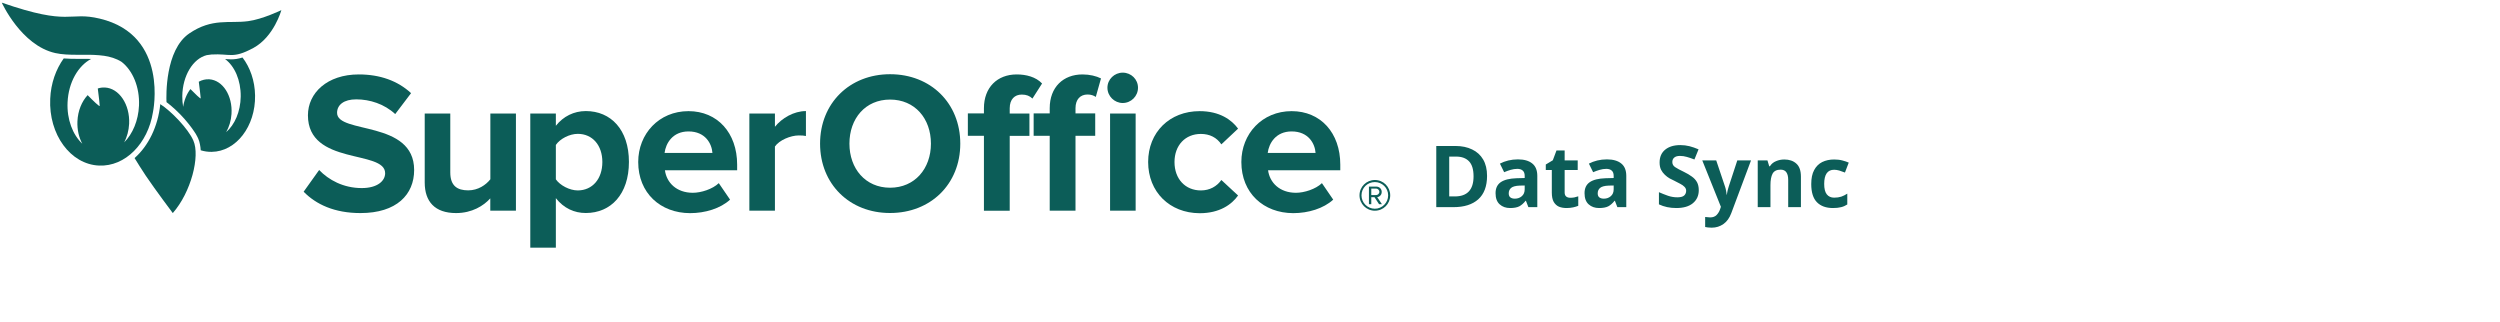
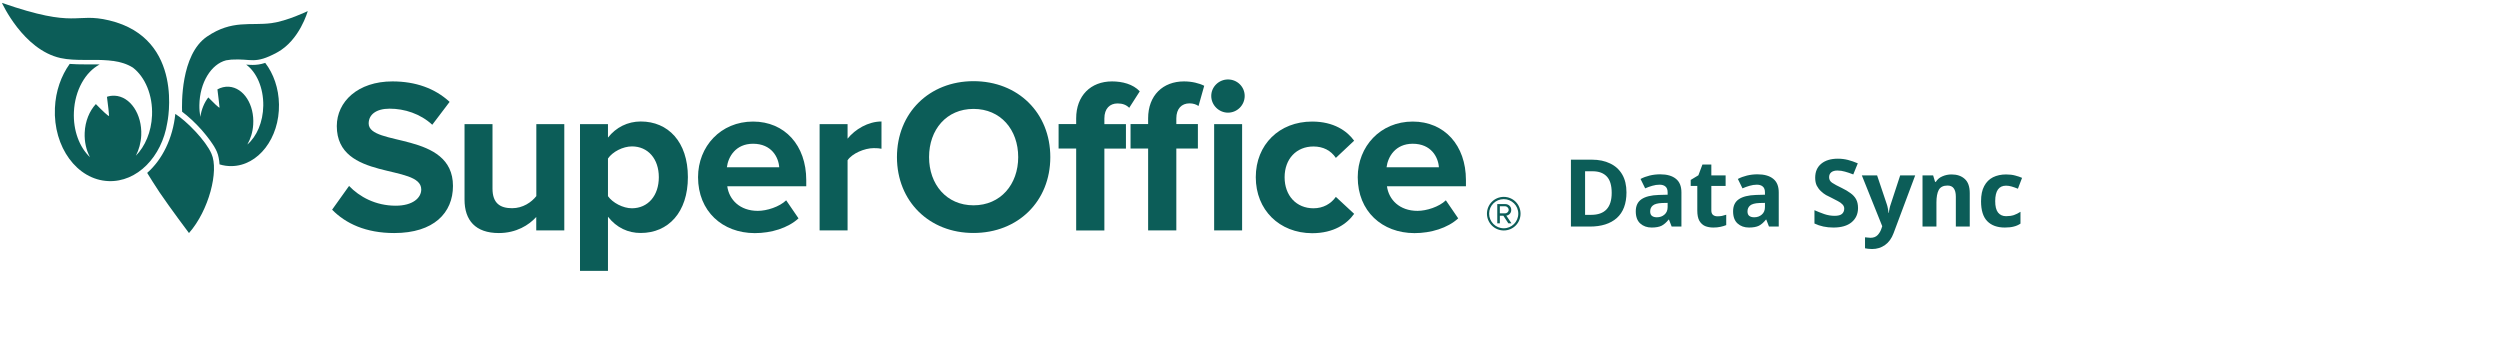
- <svg xmlns="http://www.w3.org/2000/svg" viewBox="0 0 350 45">
+ <svg xmlns="http://www.w3.org/2000/svg" viewBox="0 0 320 45">
  <g fill="#0c5d58" fill-rule="evenodd">
    <path d="M42.51 26.84L44.68 23.8C46 25.18 48.06 26.33 50.65 26.33 52.85 26.33 53.92 25.32 53.92 24.25 53.92 20.93 43.11 23.21 43.11 16.14 43.11 13.01 45.81 10.42 50.23 10.42 53.21 10.42 55.69 11.32 57.55 13.04L55.33 15.97C53.81 14.56 51.78 13.91 49.87 13.91 48.15 13.91 47.19 14.67 47.19 15.8 47.19 18.79 57.98 16.79 57.98 23.8 57.98 27.24 55.53 29.83 50.46 29.83 46.84 29.83 44.25 28.62 42.51 26.84zM68.64 29.49L68.64 27.77C67.71 28.81 66.08 29.83 63.85 29.83 60.86 29.83 59.46 28.2 59.46 25.55L59.46 15.89 63.04 15.89 63.04 24.14C63.04 26.03 64.03 26.65 65.55 26.65 66.93 26.65 68.03 25.89 68.65 25.1L68.65 15.89 72.23 15.89 72.23 29.49 68.64 29.49z" />
    <path fill-rule="nonzero" d="M77.82 27.74L77.82 34.67 74.24 34.67 74.24 15.89 77.82 15.89 77.82 17.61C78.86 16.29 80.35 15.55 82.02 15.55 85.51 15.55 88.05 18.14 88.05 22.67 88.05 27.2 85.52 29.82 82.02 29.82 80.41 29.83 78.92 29.15 77.82 27.74zM84.33 22.68C84.33 20.34 82.95 18.74 80.89 18.74 79.74 18.74 78.41 19.42 77.82 20.29L77.82 25.11C78.41 25.95 79.74 26.66 80.89 26.66 82.95 26.65 84.33 25.04 84.33 22.68zM89.35 22.68C89.35 18.74 92.25 15.56 96.39 15.56 100.44 15.56 103.2 18.6 103.2 23.05L103.2 23.84 93.09 23.84C93.32 25.56 94.7 26.99 97 26.99 98.15 26.99 99.76 26.48 100.63 25.64L102.21 27.95C100.86 29.19 98.72 29.84 96.61 29.84 92.47 29.83 89.35 27.04 89.35 22.68zM96.39 18.4C94.17 18.4 93.21 20.06 93.04 21.41L99.74 21.41C99.65 20.11 98.75 18.4 96.39 18.4z" />
    <path d="M104.91,29.49 L104.91,15.89 L108.49,15.89 L108.49,17.75 C109.45,16.54 111.14,15.55 112.83,15.55 L112.83,19.04 C112.58,18.98 112.24,18.96 111.84,18.96 C110.66,18.96 109.08,19.64 108.49,20.51 L108.49,29.49 L104.91,29.49 Z" />
    <path fill-rule="nonzero" d="M114.81 20.11C114.81 14.45 118.95 10.39 124.61 10.39 130.3 10.39 134.44 14.44 134.44 20.11 134.44 25.77 130.3 29.82 124.61 29.82 118.95 29.83 114.81 25.77 114.81 20.11zM130.33 20.11C130.33 16.59 128.08 13.94 124.61 13.94 121.15 13.94 118.92 16.59 118.92 20.11 118.92 23.6 121.15 26.28 124.61 26.28 128.08 26.28 130.33 23.6 130.33 20.11zM137.75 29.49L137.75 19.01 135.5 19.01 135.5 15.88 137.75 15.88 137.75 15.15C137.75 12.25 139.61 10.42 142.34 10.42 143.64 10.42 145.02 10.76 145.89 11.69L144.54 13.8C144.17 13.43 143.7 13.24 143.05 13.24 142.06 13.24 141.36 13.89 141.36 15.16L141.36 15.89 144.12 15.89 144.12 19.02 141.36 19.02 141.36 29.5 137.75 29.5 137.75 29.49zM146.96 29.49L146.96 19.01 144.71 19.01 144.71 15.88 146.96 15.88 146.96 15.15C146.96 12.19 148.87 10.42 151.55 10.42 152.56 10.42 153.49 10.65 154.14 10.98L153.41 13.57C153.13 13.37 152.73 13.23 152.26 13.23 151.25 13.23 150.57 13.91 150.57 15.15L150.57 15.88 153.33 15.88 153.33 19.01 150.57 19.01 150.57 29.49 146.96 29.49zM155.04 12.28C155.04 11.1 156.03 10.17 157.18 10.17 158.36 10.17 159.32 11.1 159.32 12.28 159.32 13.46 158.36 14.42 157.18 14.42 156.03 14.42 155.04 13.47 155.04 12.28zM155.41 29.49L155.41 15.89 158.99 15.89 158.99 29.49 155.41 29.49z" />
    <path d="M160.74,22.68 C160.74,18.51 163.75,15.56 167.95,15.56 C170.74,15.56 172.43,16.77 173.33,18.01 L170.99,20.21 C170.34,19.25 169.36,18.75 168.12,18.75 C165.95,18.75 164.43,20.33 164.43,22.69 C164.43,25.06 165.95,26.66 168.12,26.66 C169.36,26.66 170.35,26.1 170.99,25.2 L173.33,27.37 C172.43,28.64 170.74,29.85 167.95,29.85 C163.75,29.83 160.74,26.87 160.74,22.68 Z" />
    <path fill-rule="nonzero" d="M173.79 22.68C173.79 18.74 176.69 15.56 180.83 15.56 184.89 15.56 187.64 18.6 187.64 23.05L187.64 23.84 177.53 23.84C177.76 25.56 179.14 26.99 181.44 26.99 182.59 26.99 184.2 26.48 185.07 25.64L186.65 27.95C185.3 29.19 183.16 29.84 181.05 29.84 176.91 29.83 173.79 27.04 173.79 22.68zM180.83 18.4C178.61 18.4 177.65 20.06 177.48 21.41L184.18 21.41C184.09 20.11 183.19 18.4 180.83 18.4zM192.48 29.5C191.29 29.5 190.33 28.53 190.33 27.35 190.33 26.15 191.3 25.2 192.48 25.2 193.68 25.2 194.63 26.16 194.63 27.35 194.63 28.54 193.68 29.5 192.48 29.5zM192.48 25.49C191.44 25.49 190.61 26.31 190.61 27.35 190.61 28.38 191.44 29.22 192.48 29.22 193.51 29.22 194.34 28.38 194.34 27.35 194.34 26.31 193.5 25.49 192.48 25.49zM193.07 28.59L192.43 27.61 191.98 27.61 191.98 28.59 191.65 28.59 191.65 26.12 192.66 26.12C193.08 26.12 193.44 26.41 193.44 26.87 193.44 27.42 192.95 27.6 192.81 27.6L193.47 28.59 193.07 28.59zM192.66 26.4L191.98 26.4 191.98 27.31 192.66 27.31C192.87 27.31 193.11 27.12 193.11 26.86 193.11 26.6 192.87 26.4 192.66 26.4z" />
    <path d="M22.44,14.58 C22.12,17.73 20.76,20.44 18.84,22.13 C19.17,22.67 19.85,23.77 20.43,24.63 C21.79,26.64 24.19,29.83 24.19,29.83 C26.74,26.94 28.04,21.86 27.07,19.68 C26.35,18.01 23.91,15.51 22.44,14.58 Z" />
    <path d="M21.41,15.72 C21.41,15.72 23.73,4.94 13.98,2.61 C9.55,1.55 9.92,3.73 0.25,0.37 C0.25,0.37 2.96,6.37 7.75,7.43 C8.7,7.64 9.75,7.67 10.82,7.67 C10.82,7.67 10.83,7.67 10.83,7.67 C10.84,7.67 10.85,7.67 10.86,7.67 C11.02,7.67 11.19,7.67 11.35,7.67 C11.52,7.67 11.68,7.67 11.85,7.67 C11.86,7.67 11.88,7.67 11.89,7.67 C12.1,7.67 12.31,7.67 12.51,7.67 C12.52,7.67 12.54,7.67 12.55,7.67 C12.97,7.68 13.39,7.69 13.81,7.73 C13.82,7.73 13.83,7.73 13.85,7.73 C14.06,7.75 14.26,7.77 14.46,7.8 C14.46,7.8 14.46,7.8 14.46,7.8 C14.48,7.8 14.5,7.8 14.51,7.8 C15.41,7.93 16.26,8.18 17.02,8.66 C18.57,9.86 19.57,12.17 19.46,14.78 C19.37,16.89 18.57,18.74 17.39,19.93 C17.78,19.18 18.03,18.29 18.08,17.32 C18.2,14.61 16.67,12.34 14.67,12.25 C14.33,12.24 14,12.28 13.69,12.39 C13.83,13.48 13.97,14.67 13.96,14.82 C13.95,14.99 13.04,14.11 12.27,13.32 C11.46,14.19 10.9,15.5 10.84,16.99 C10.79,18.16 11.05,19.25 11.52,20.12 C10.18,18.86 9.35,16.72 9.46,14.33 C9.58,11.55 10.93,9.21 12.76,8.25 C12.47,8.24 12.18,8.24 11.88,8.24 C11.7,8.24 11.53,8.24 11.35,8.24 C11.17,8.24 11,8.24 10.82,8.24 C10.22,8.24 9.57,8.23 8.92,8.18 C7.83,9.7 7.12,11.66 7.03,13.83 C6.8,18.82 9.86,23.01 13.87,23.18 C17.54,23.34 20.71,20.09 21.41,15.72 Z" />
    <path d="M28.94,7.72 C29.15,7.68 29.37,7.65 29.61,7.63 C32.22,7.47 32.55,8.29 35.46,6.72 C38.37,5.15 39.39,1.42 39.39,1.42 C39.39,1.42 36.74,2.7 34.75,2.96 C32.08,3.32 29.72,2.49 26.5,4.68 C23.09,7 23.27,13.48 23.31,14.3 C24.08,14.87 25,15.72 25.81,16.63 C25.83,16.65 25.84,16.67 25.86,16.69 C25.94,16.77 26.01,16.86 26.08,16.95 C26.11,16.99 26.15,17.03 26.18,17.07 C26.24,17.14 26.3,17.22 26.37,17.3 C26.41,17.35 26.45,17.4 26.49,17.45 C26.54,17.52 26.6,17.59 26.65,17.66 C26.69,17.72 26.74,17.77 26.78,17.83 C26.83,17.89 26.87,17.96 26.92,18.02 C26.96,18.08 27.01,18.14 27.05,18.21 C27.09,18.27 27.13,18.33 27.17,18.38 C27.21,18.45 27.26,18.51 27.3,18.58 C27.33,18.63 27.37,18.68 27.4,18.73 C27.44,18.8 27.48,18.88 27.52,18.95 C27.54,18.99 27.57,19.03 27.59,19.07 C27.65,19.18 27.7,19.29 27.75,19.4 C27.8,19.52 27.85,19.65 27.89,19.78 C27.9,19.82 27.91,19.86 27.92,19.9 C27.95,20 27.97,20.09 27.99,20.19 C28.05,20.46 28.08,20.74 28.1,21.04 C28.59,21.19 29.11,21.27 29.64,21.26 C33.06,21.22 35.78,17.68 35.71,13.37 C35.68,11.3 35.01,9.43 33.95,8.05 C33.33,8.25 32.83,8.31 32.35,8.31 C32.07,8.31 31.79,8.29 31.51,8.27 C32.84,9.24 33.73,11.23 33.7,13.52 C33.67,15.64 32.85,17.48 31.66,18.5 C32.07,17.79 32.35,16.91 32.41,15.96 C32.58,13.4 31.19,11.23 29.3,11.1 C28.78,11.07 28.29,11.19 27.83,11.44 C27.94,12.33 28.1,13.62 28.1,13.76 C28.09,13.9 27.26,13.08 26.66,12.47 C26.15,13.13 25.79,13.99 25.64,14.96 C25.56,14.48 25.51,13.98 25.52,13.46 C25.56,10.57 27.03,8.21 28.94,7.72 Z" />
    <path display="none" d="M21.394,15.728 C21.394,15.728 23.714,4.933 13.959,2.606 C9.526,1.544 9.897,3.724 0.218,0.36 C0.218,0.36 2.93,6.37 7.728,7.432 C8.678,7.64 9.729,7.666 10.801,7.666 L10.816,7.666 L10.846,7.666 C11.009,7.666 11.171,7.666 11.339,7.666 C11.507,7.666 11.669,7.666 11.837,7.666 L11.882,7.666 C12.091,7.666 12.299,7.666 12.507,7.671 C12.522,7.671 12.537,7.671 12.553,7.671 C12.974,7.676 13.396,7.696 13.807,7.727 C13.817,7.727 13.832,7.727 13.843,7.732 C14.051,7.752 14.254,7.773 14.457,7.798 C14.457,7.798 14.462,7.798 14.462,7.798 L14.462,7.803 C14.482,7.803 14.498,7.803 14.518,7.803 C15.422,7.935 16.275,8.189 17.032,8.667 C18.591,9.866 19.586,12.177 19.474,14.788 C19.418,16.018 19.129,17.156 18.662,18.131 C18.723,17.75 18.758,17.354 18.758,16.958 C18.758,15.5 18.332,14.118 17.565,13.076 C16.752,11.974 15.655,11.369 14.477,11.369 C13.299,11.369 12.202,11.974 11.39,13.076 C10.618,14.123 10.196,15.5 10.196,16.958 C10.196,17.552 10.268,18.131 10.405,18.68 C9.75,17.481 9.389,15.972 9.46,14.352 C9.582,11.562 10.933,9.226 12.761,8.265 C12.471,8.26 12.177,8.255 11.877,8.255 C11.7,8.255 11.527,8.255 11.349,8.255 C11.171,8.255 10.999,8.255 10.821,8.255 C10.222,8.255 9.572,8.245 8.917,8.194 C7.825,9.713 7.119,11.679 7.018,13.854 C6.789,18.858 9.851,23.044 13.863,23.211 C17.514,23.364 20.693,20.102 21.394,15.728 Z M18.078,17.329 C18.037,18.299 17.788,19.193 17.397,19.94 C16.493,20.859 15.361,21.388 14.157,21.332 C13.167,21.291 12.258,20.859 11.512,20.153 C11.039,19.284 10.78,18.187 10.831,17.008 C10.897,15.515 11.446,14.194 12.263,13.33 C13.04,14.118 13.949,15.002 13.954,14.829 C13.959,14.672 13.822,13.483 13.685,12.391 C14,12.289 14.33,12.238 14.665,12.253 C16.666,12.34 18.195,14.611 18.078,17.329 Z" fill-rule="nonzero" />
    <path display="none" d="M28.925,7.717 C29.138,7.676 29.356,7.646 29.595,7.63 C29.686,7.625 29.773,7.62 29.859,7.615 C31.403,7.554 32.114,7.834 33.195,7.62 C33.779,7.508 34.465,7.249 35.45,6.716 C38.365,5.141 39.38,1.412 39.38,1.412 C39.38,1.412 36.73,2.692 34.734,2.956 C32.068,3.317 29.696,2.484 26.477,4.679 C23.07,7.005 23.252,13.498 23.288,14.321 C23.577,14.539 23.892,14.793 24.207,15.078 C25.609,16.323 27.137,18.096 27.721,19.406 C27.772,19.518 27.812,19.635 27.853,19.757 C27.975,20.143 28.051,20.575 28.082,21.052 C28.574,21.205 29.092,21.281 29.625,21.276 C33.048,21.23 35.77,17.694 35.704,13.376 C35.673,11.303 35.003,9.434 33.937,8.047 C33.83,8.082 33.728,8.108 33.627,8.138 C33.145,8.265 32.738,8.306 32.342,8.306 C32.058,8.306 31.784,8.286 31.499,8.265 C32.83,9.236 33.723,11.232 33.693,13.523 C33.678,14.783 33.383,15.942 32.896,16.892 C32.982,16.551 33.033,16.201 33.063,15.835 C33.073,15.677 33.084,15.515 33.084,15.352 C33.084,12.512 31.261,10.201 29.021,10.201 C27.64,10.201 26.416,11.08 25.68,12.426 C25.852,10.922 26.431,9.612 27.254,8.743 C27.736,8.23 28.31,7.874 28.925,7.717 M26.639,12.451 C27.239,13.061 28.071,13.889 28.077,13.747 C28.082,13.605 27.924,12.309 27.812,11.425 C28.27,11.176 28.767,11.054 29.285,11.09 C31.174,11.217 32.566,13.391 32.398,15.957 C32.357,16.536 32.246,17.08 32.068,17.583 C31.367,18.421 30.463,18.919 29.488,18.914 C27.62,18.898 26.076,17.019 25.705,14.509 C25.888,13.716 26.213,13.01 26.639,12.451" fill-rule="nonzero" />
  </g>
  <g fill="#0c5d58">
    <text x="200" y="29" font-weight="700" font-family="Barlow, sans-serif">
        Data Sync
      </text>
  </g>
</svg>
